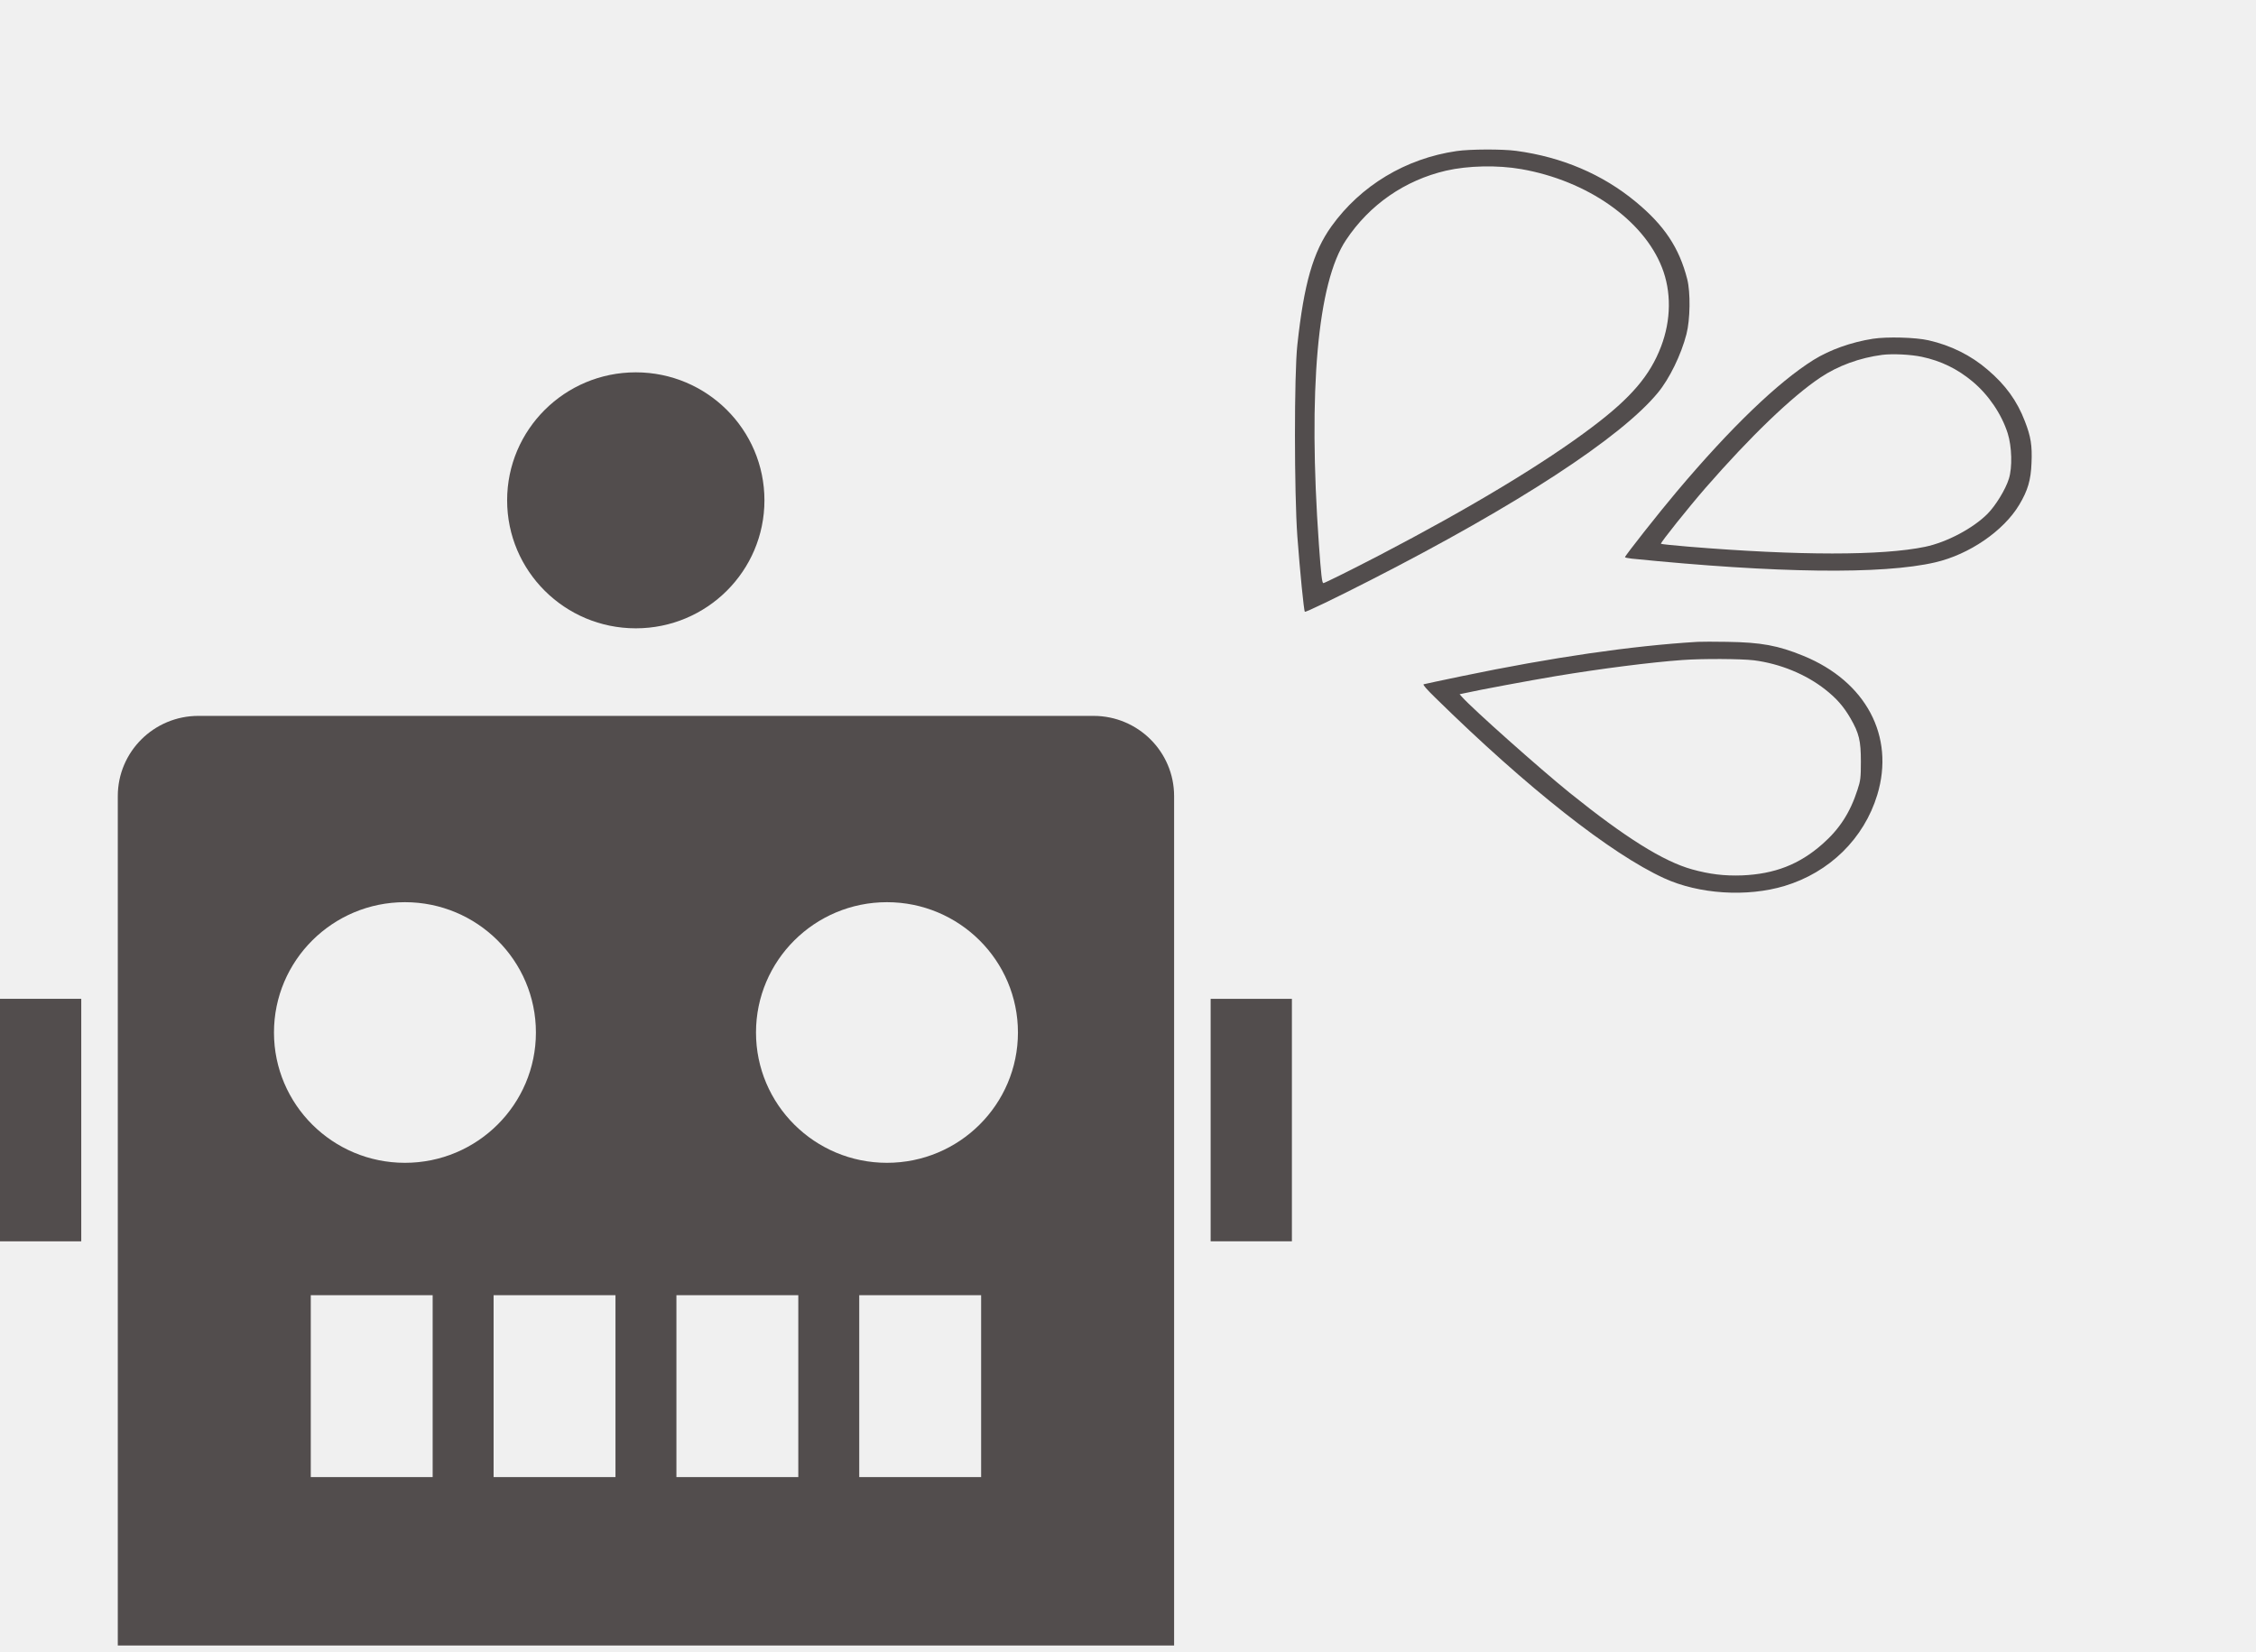
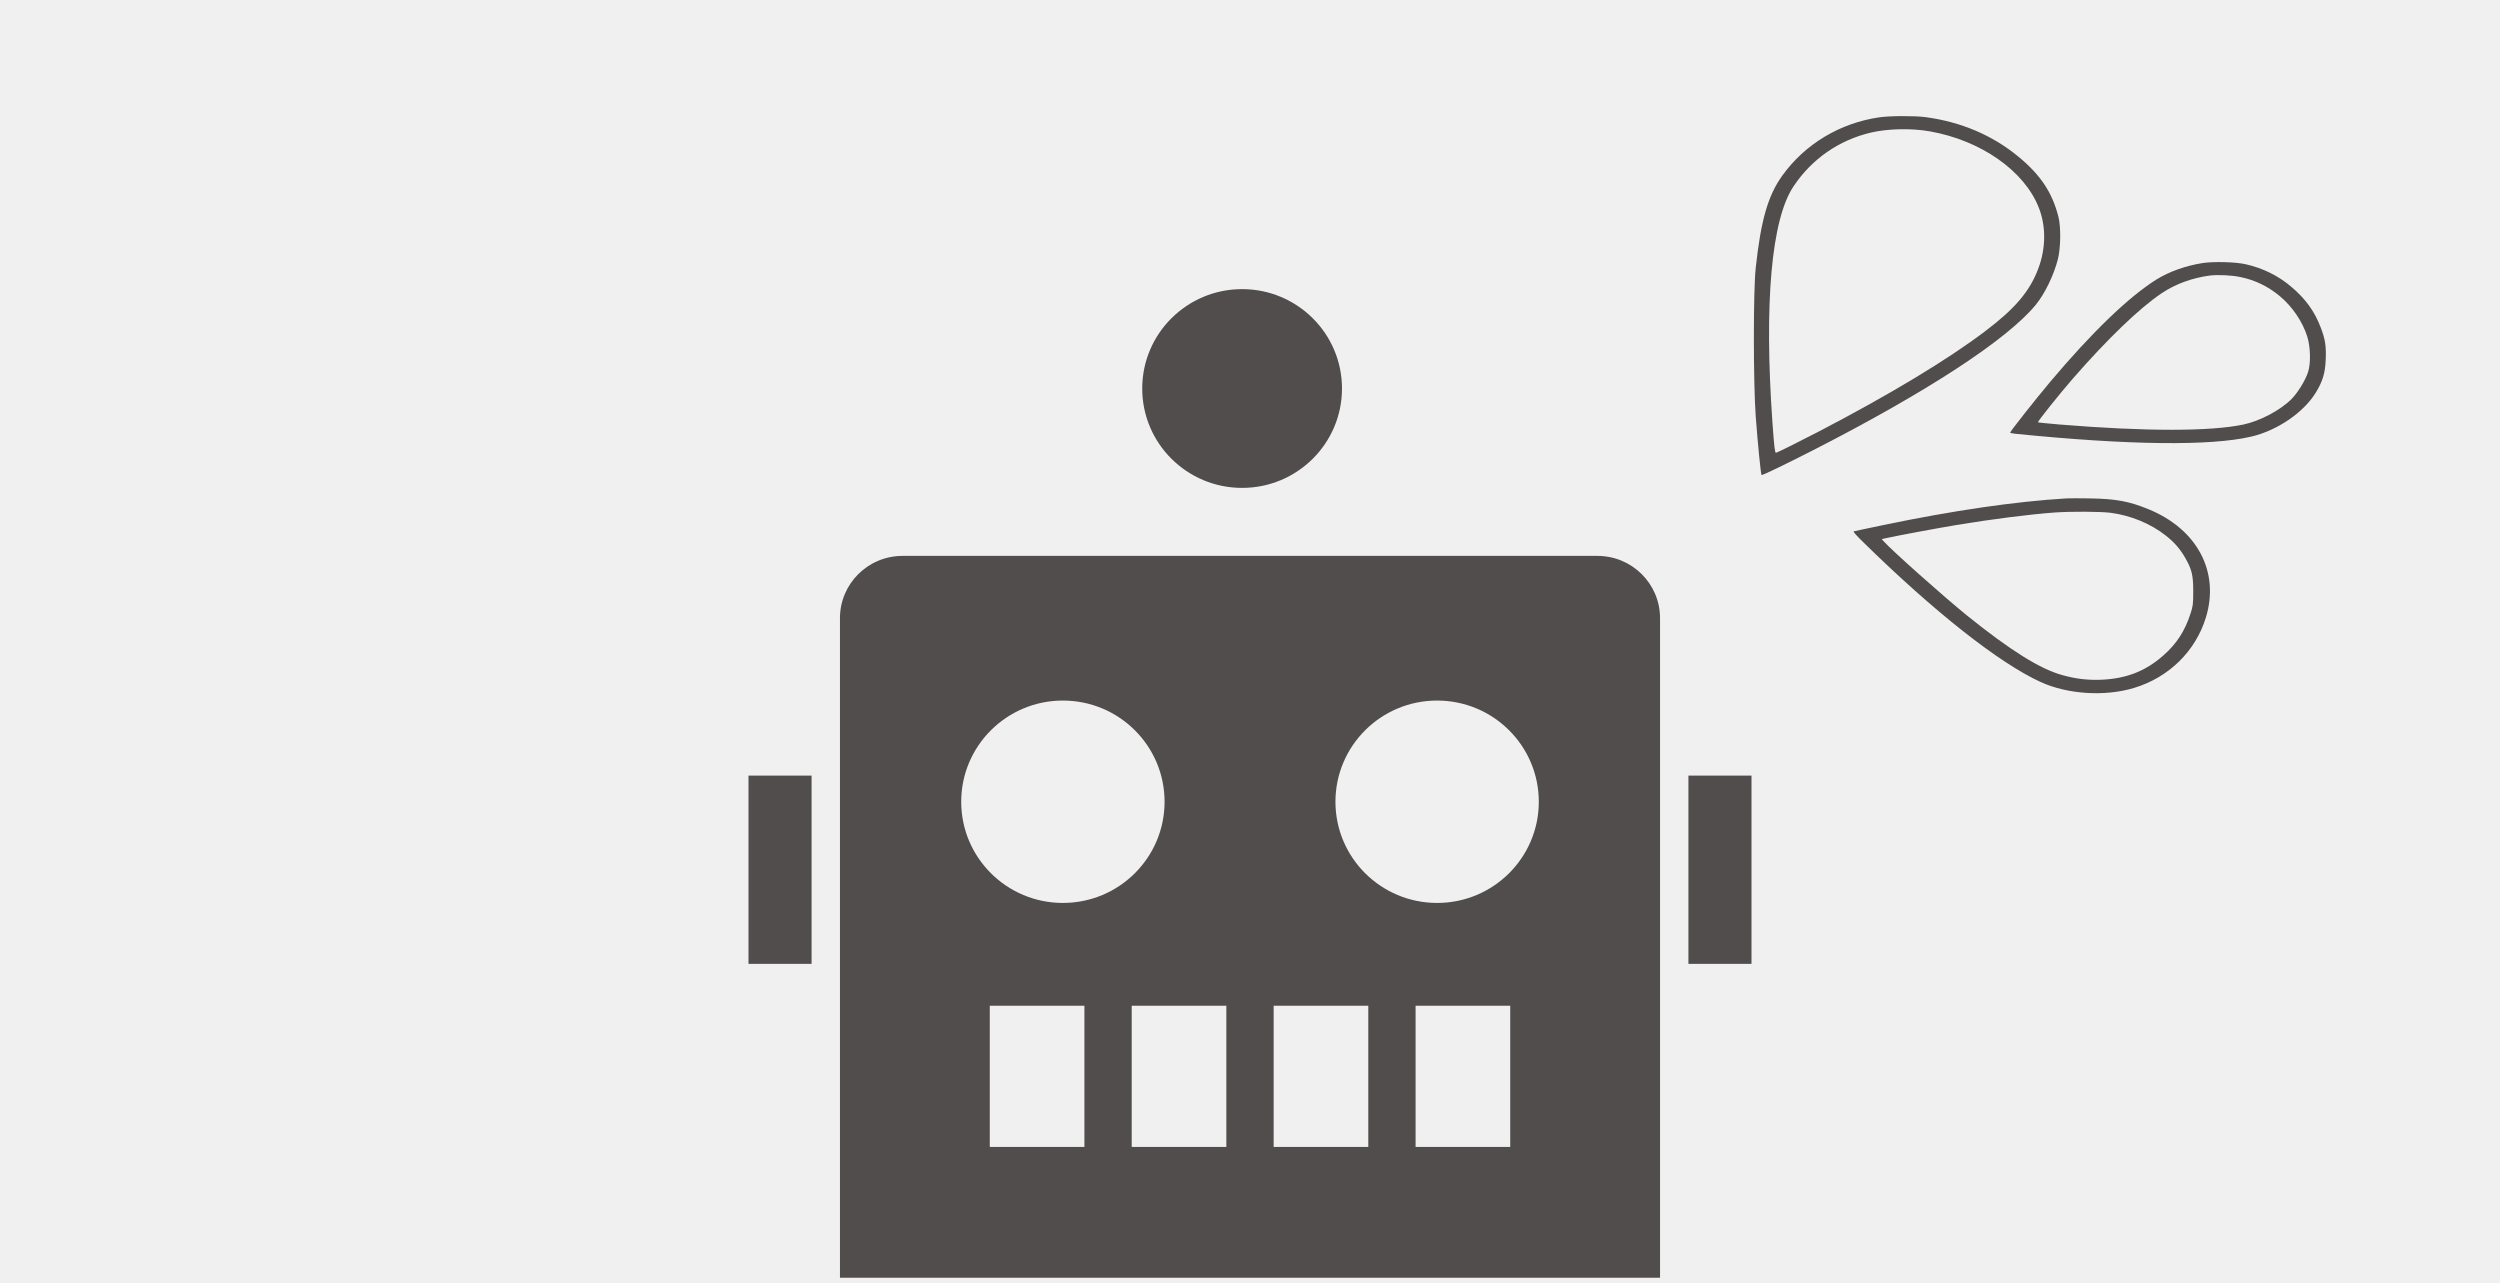
- <svg xmlns="http://www.w3.org/2000/svg" width="351" height="257" viewBox="0 0 351 257" fill="none">
+ <svg xmlns="http://www.w3.org/2000/svg" width="501" height="257" viewBox="-150 0 501 257" fill="none">
  <path d="M226.626 23.508C218.717 24.655 211.704 28.869 207.146 35.23C204.302 39.202 202.88 44.127 201.848 53.669C201.342 58.238 201.361 76.725 201.848 83.474C202.257 88.899 202.861 95.083 203.017 95.196C203.134 95.309 207.848 93.032 213.282 90.255C236.092 78.598 252.182 68.103 257.929 61.128C259.74 58.949 261.571 55.187 262.389 51.99C262.974 49.729 263.032 45.499 262.506 43.432C261.259 38.556 258.941 35.069 254.5 31.404C249.338 27.125 243.008 24.429 235.898 23.476C233.774 23.186 228.69 23.202 226.626 23.508ZM236.696 26.318C246.942 28.11 255.669 34.213 258.571 41.608C260.052 45.354 260.013 49.794 258.435 53.927C256.721 58.432 253.779 61.887 247.76 66.424C240.3 72.075 228.729 79.05 214.665 86.38C210.341 88.625 206.094 90.74 205.9 90.74C205.685 90.74 205.549 89.561 205.198 84.685C203.504 60.741 204.984 43.949 209.425 37.345C213.088 31.84 218.561 28.061 224.97 26.56C228.418 25.769 232.995 25.672 236.696 26.318Z" fill="#524D4D" />
  <path d="M291.394 52.716C288.004 53.249 284.712 54.428 282.18 55.994C276.648 59.449 269.265 66.537 260.85 76.531C258.162 79.712 252.825 86.477 252.825 86.703C252.825 86.768 253.293 86.865 253.857 86.929C276.473 89.206 292.894 89.416 301.094 87.51C306.393 86.283 311.73 82.618 314.165 78.549C315.489 76.338 315.976 74.707 316.074 72.043C316.191 69.33 315.976 67.958 315.041 65.552C313.834 62.388 312.022 59.885 309.237 57.528C306.665 55.3 303.49 53.733 300.062 52.958C298.036 52.49 293.575 52.377 291.394 52.716ZM299.01 55.526C301.99 56.155 304.562 57.415 306.899 59.368C309.393 61.451 311.418 64.438 312.373 67.441C313.016 69.492 313.113 72.737 312.548 74.513C312.042 76.16 310.483 78.695 309.217 79.97C306.958 82.231 302.867 84.394 299.517 85.089C292.855 86.477 279.901 86.477 262.759 85.072C260.461 84.879 258.513 84.685 258.416 84.62C258.279 84.507 262.72 78.953 265.389 75.885C272.343 67.909 278.771 61.725 283.213 58.755C285.979 56.898 289.329 55.687 292.855 55.219C294.452 55.025 297.276 55.154 299.01 55.526Z" fill="#524D4D" />
  <path d="M264.123 99.878C253.877 100.492 241.469 102.3 227.502 105.206C224.346 105.868 221.639 106.433 221.503 106.482C221.327 106.53 221.99 107.289 223.353 108.613C237.631 122.628 250.604 132.848 258.903 136.658C264.318 139.145 271.798 139.629 277.641 137.869C284.654 135.754 290.011 130.491 292.076 123.693C294.842 114.571 290.322 106.046 280.583 102.058C276.648 100.443 274.018 99.959 268.701 99.878C266.772 99.846 264.707 99.846 264.123 99.878ZM272.889 102.752C276.921 103.269 280.933 104.9 283.972 107.289C285.725 108.661 286.836 109.937 287.888 111.745C289.251 114.103 289.524 115.265 289.524 118.51C289.524 121.045 289.465 121.497 288.998 122.902C287.849 126.47 286.193 129.021 283.524 131.363C279.94 134.527 276.083 136.013 271.038 136.222C268.291 136.319 266.012 136.045 263.266 135.286C258.786 134.043 252.864 130.329 244.235 123.386C239.579 119.625 229.08 110.276 227.483 108.468L227.093 108.032L227.931 107.854C230.054 107.37 238.157 105.868 242.111 105.206C249.124 104.044 256.838 103.059 261.785 102.704C264.941 102.478 270.863 102.51 272.889 102.752Z" fill="#524D4D" />
  <g clip-path="url(#clip0_34_26)">
    <path d="M170.13 111.401H30.87C23.941 111.401 18.327 116.987 18.327 123.882V256.061H182.673V123.882C182.673 116.987 177.059 111.401 170.13 111.401ZM63.003 140.392C74.259 140.392 83.38 149.476 83.38 160.67C83.38 171.867 74.259 180.949 63.003 180.949C51.75 180.949 42.627 171.867 42.627 160.67C42.627 149.476 51.75 140.392 63.003 140.392ZM67.315 229.852H48.352V201.549H67.315V229.852ZM95.759 229.852H76.796V201.549H95.759V229.852ZM124.204 229.852H105.241V201.549H124.204V229.852ZM152.648 229.852H133.685V201.549H152.648V229.852ZM138 180.949C126.744 180.949 117.623 171.867 117.623 160.67C117.623 149.476 126.744 140.392 138 140.392C149.253 140.392 158.376 149.476 158.376 160.67C158.377 171.867 149.253 180.949 138 180.949Z" fill="#524D4D" />
    <path d="M201 155.428H188.358V193.165H201V155.428Z" fill="#524D4D" />
    <path d="M12.642 155.428H0V193.165H12.642V155.428Z" fill="#524D4D" />
    <path d="M98.92 97.775C109.973 97.775 118.935 88.856 118.935 77.856C118.935 66.858 109.973 57.94 98.92 57.94C87.864 57.94 78.902 66.859 78.902 77.856C78.901 88.856 87.864 97.775 98.92 97.775Z" fill="#524D4D" />
  </g>
  <defs>
    <clipPath id="clip0_34_26">
      <rect width="201" height="200" fill="white" transform="translate(0 57)" />
    </clipPath>
  </defs>
</svg>
